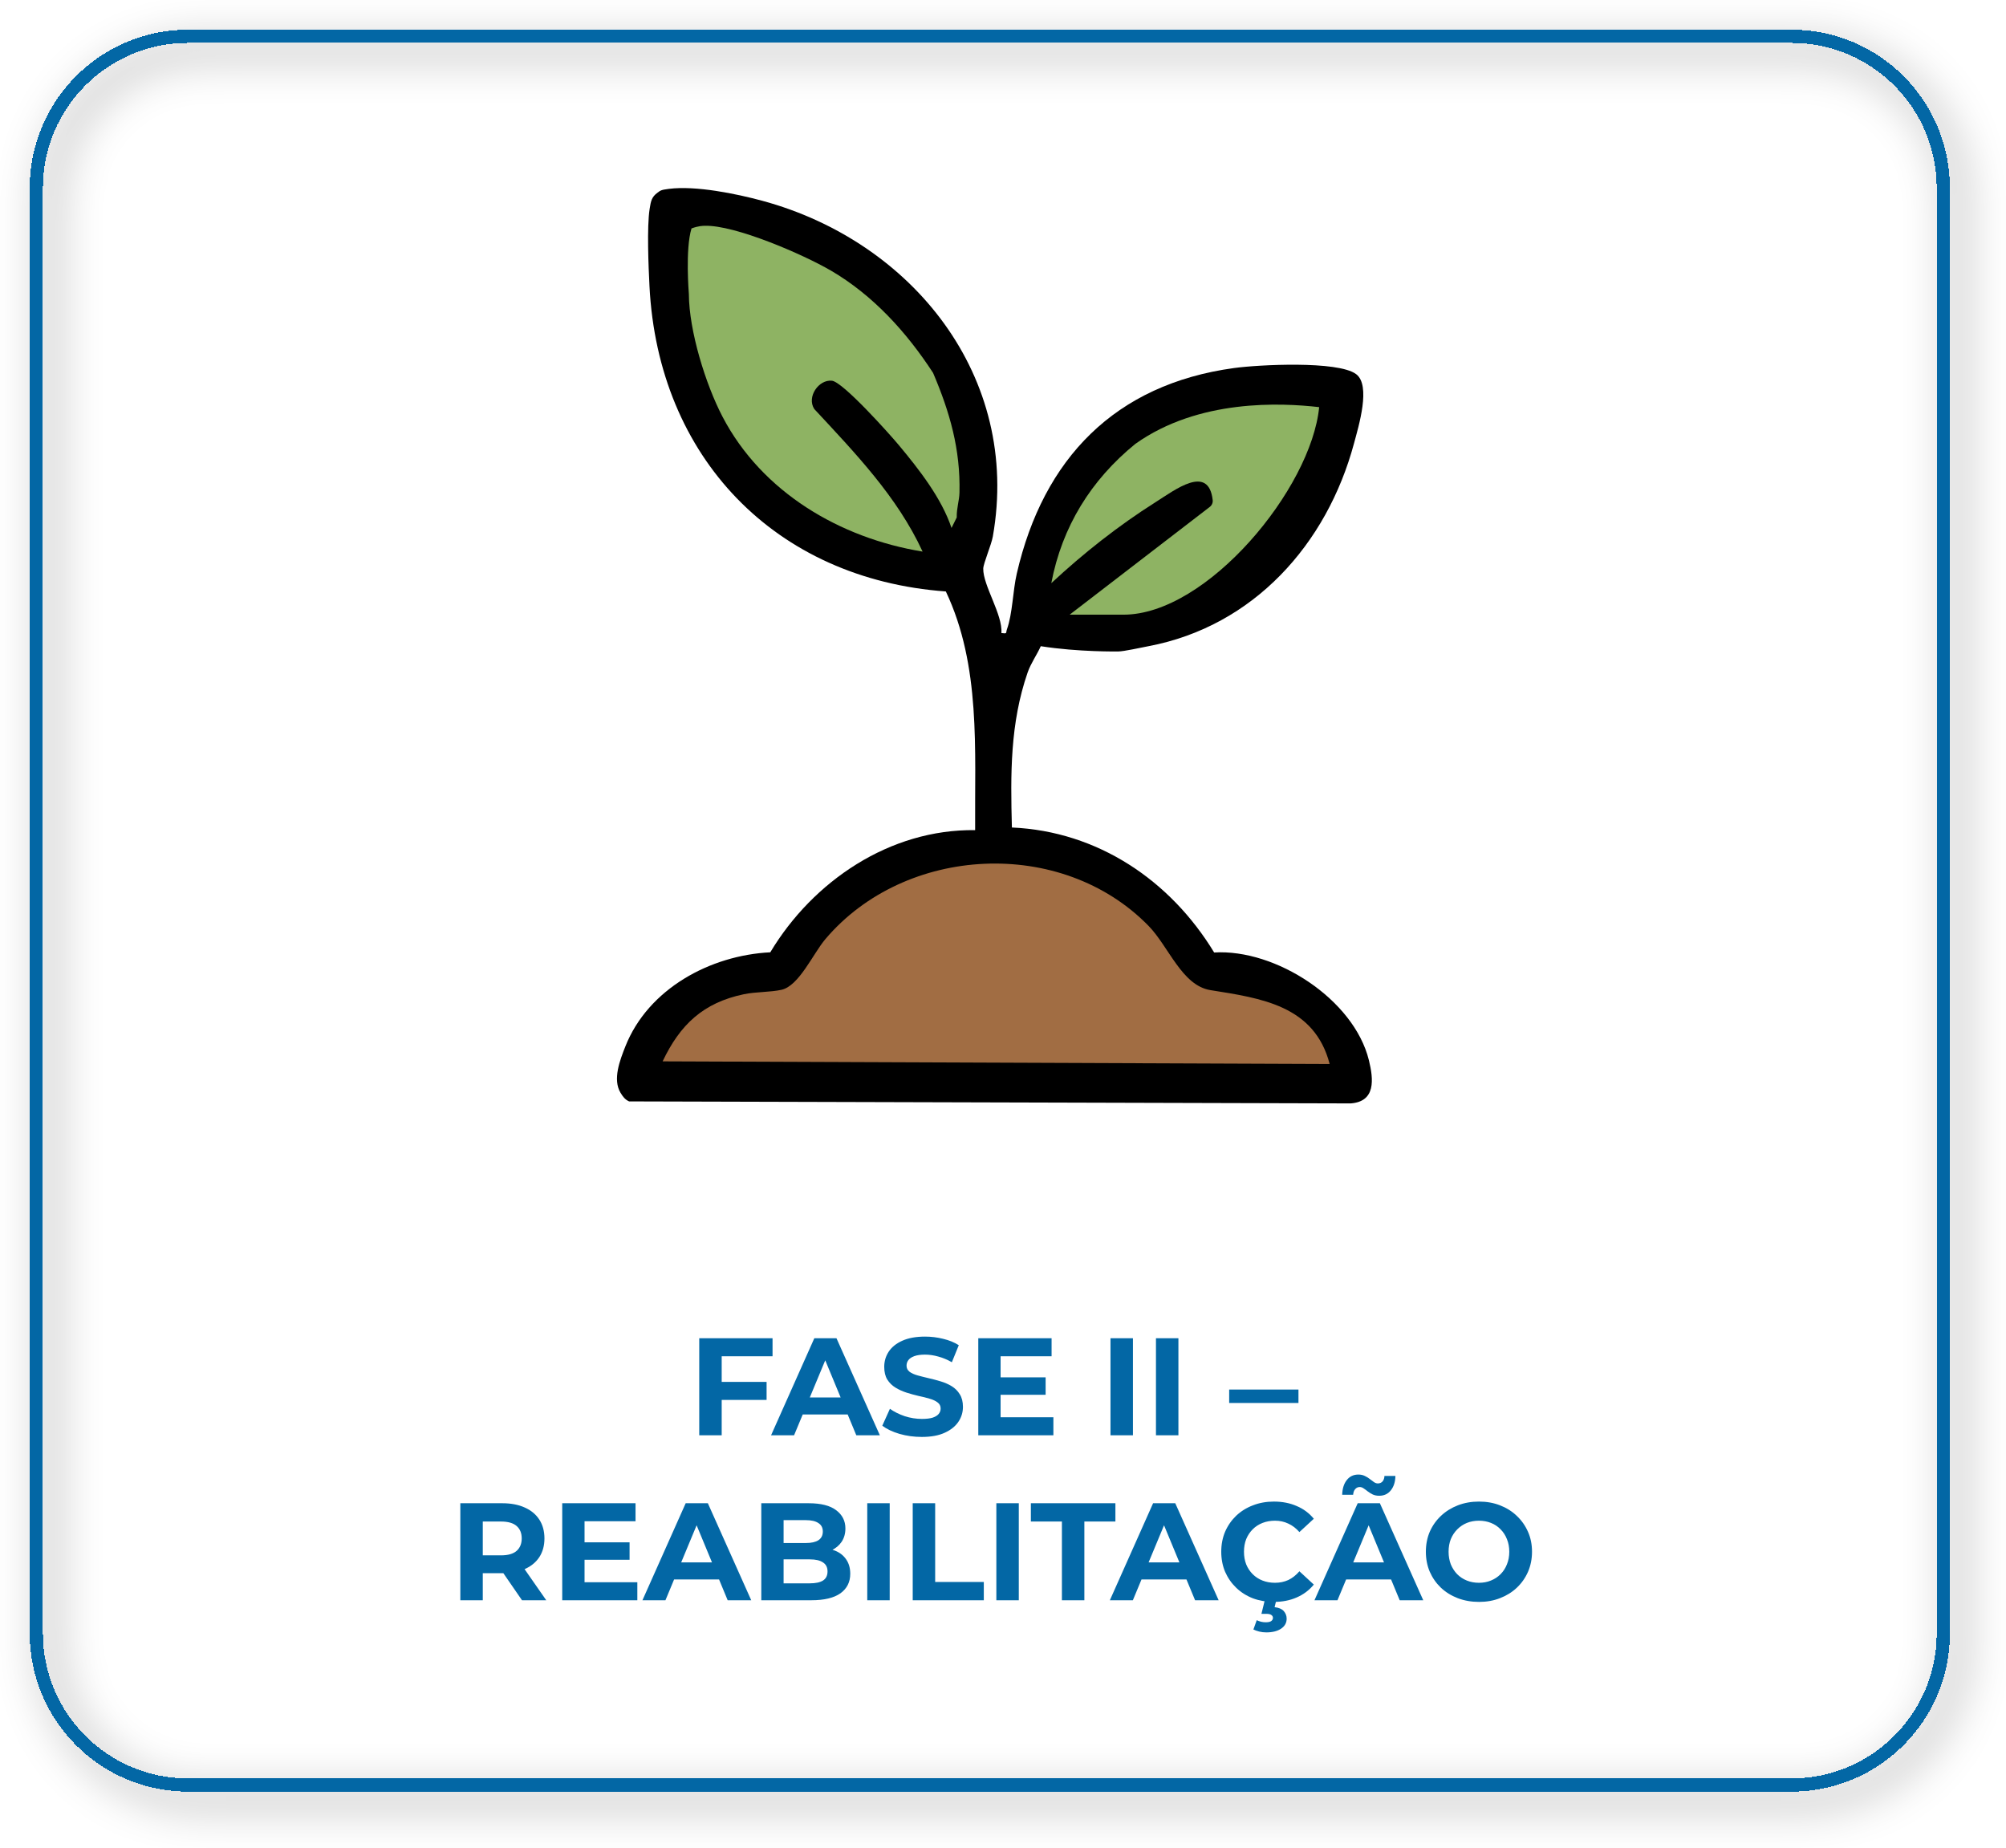
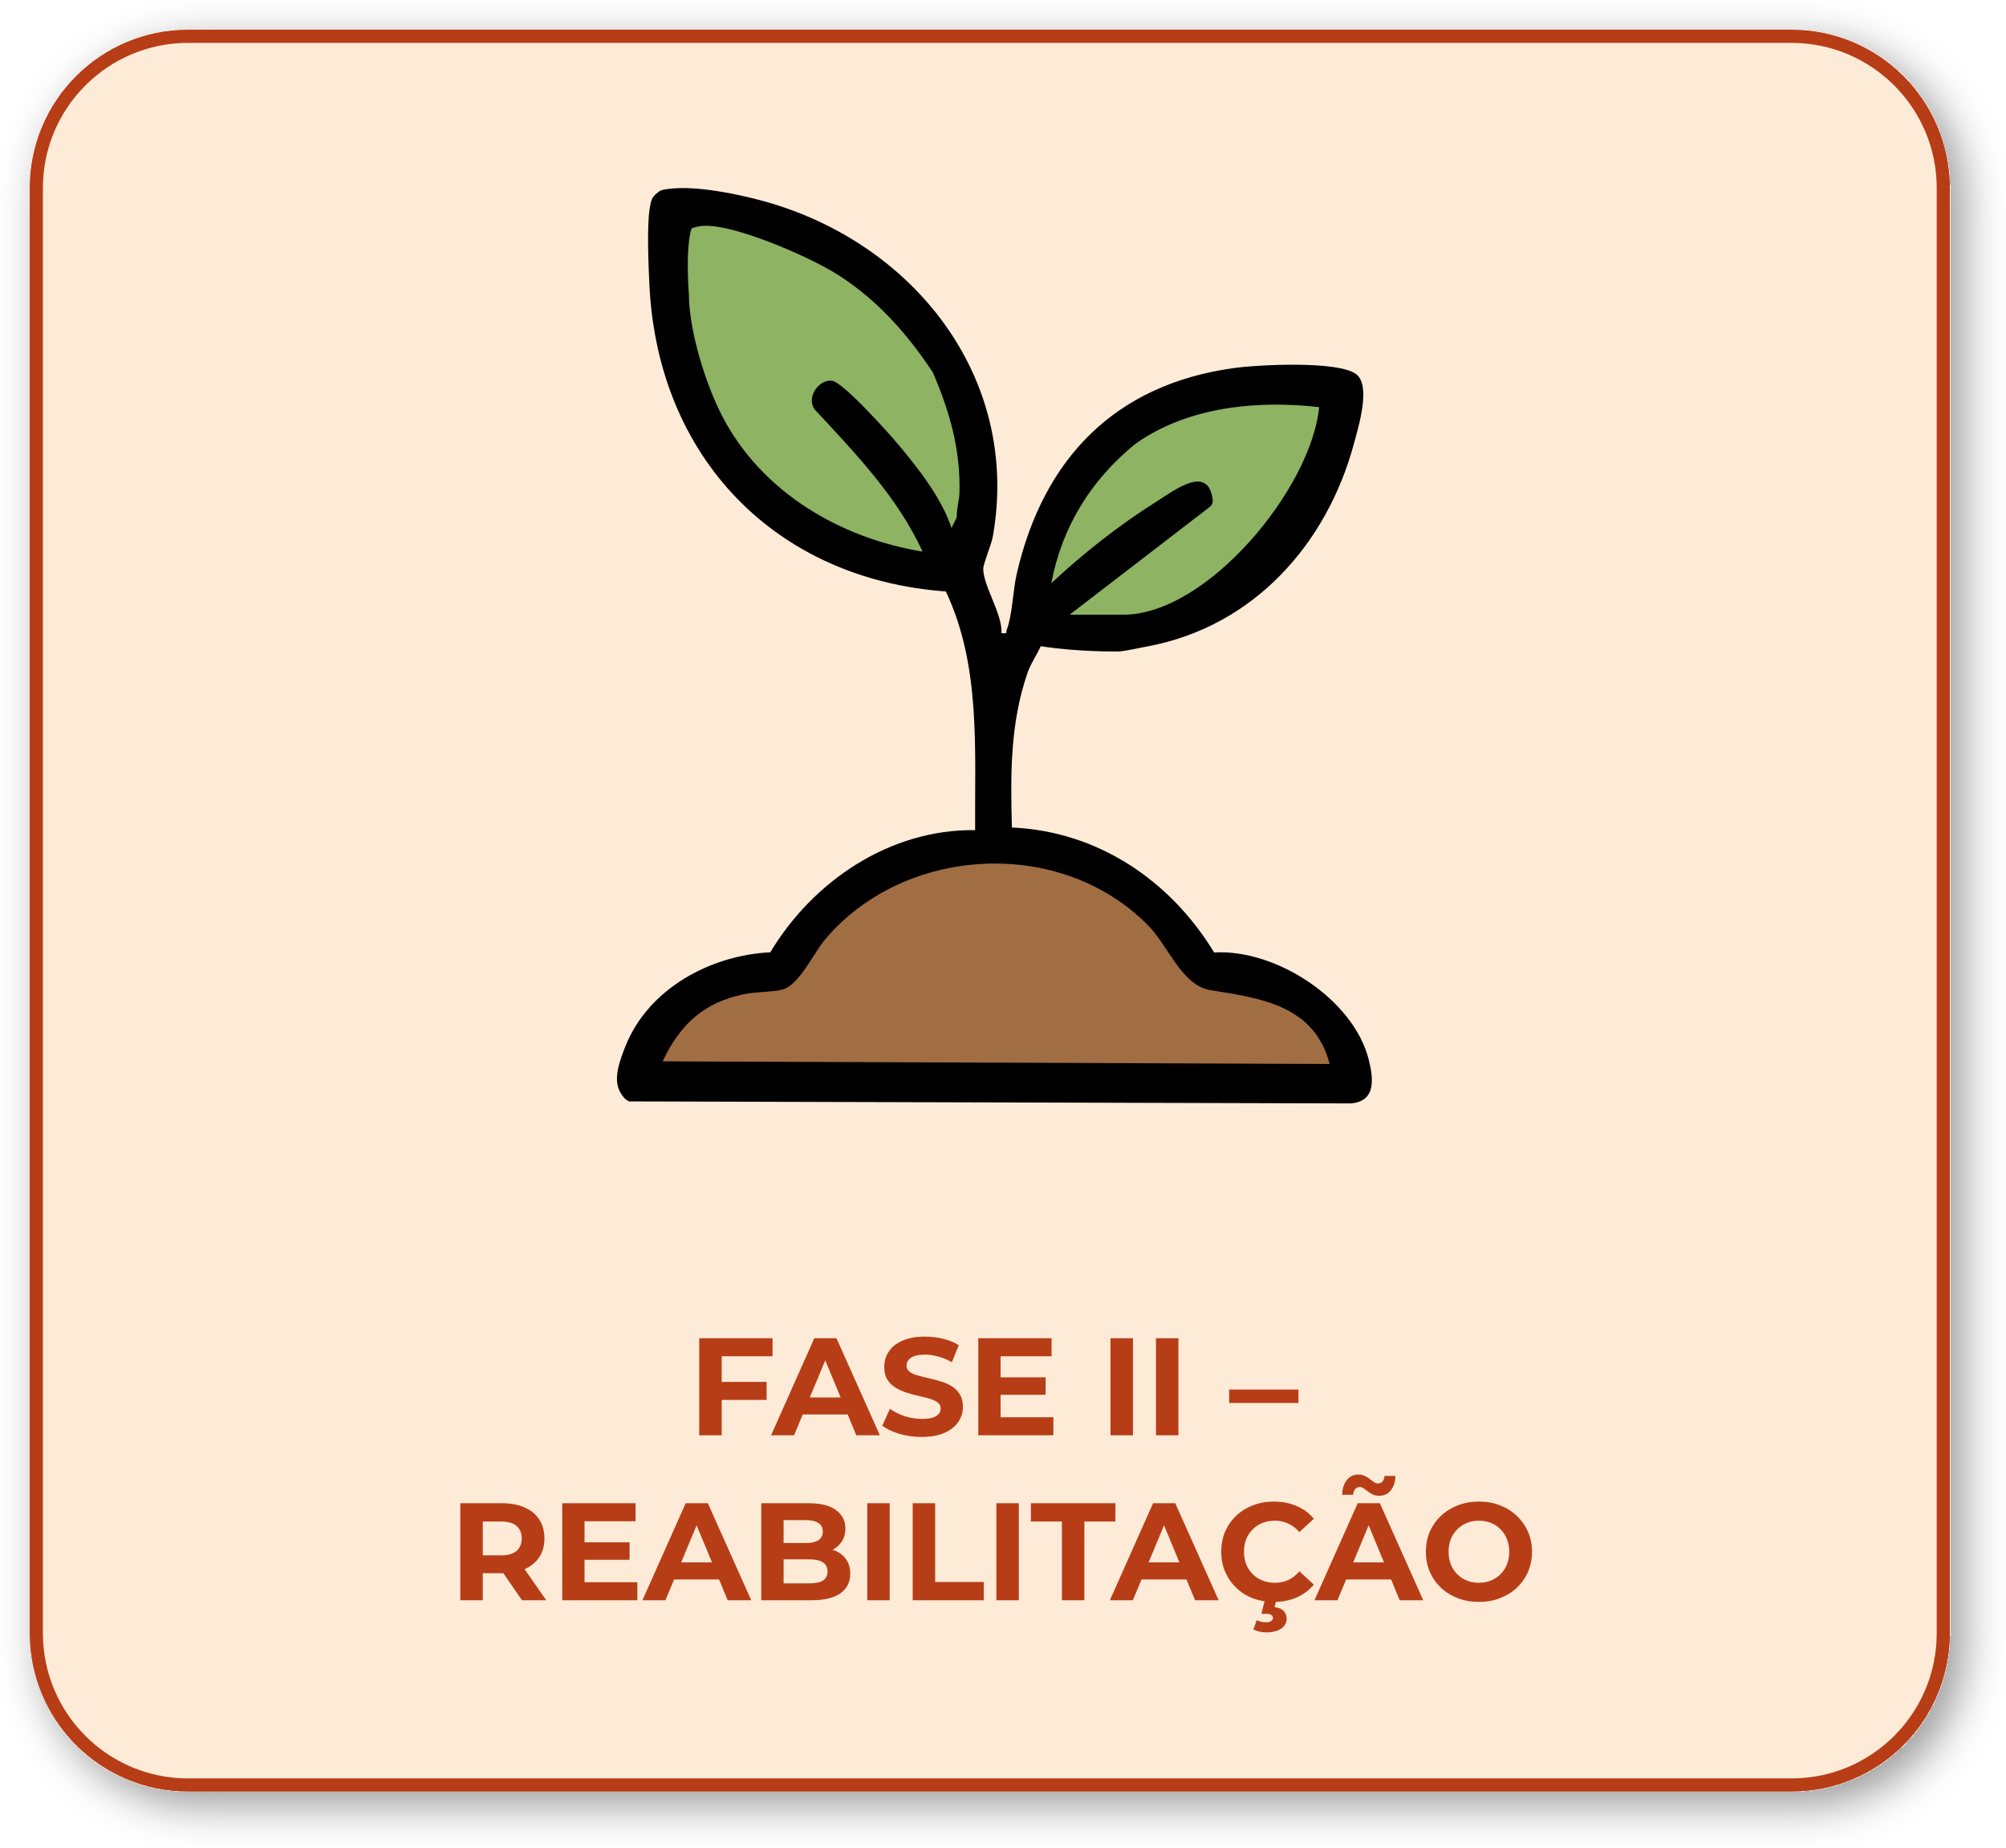
<svg xmlns="http://www.w3.org/2000/svg" width="304" height="280" viewBox="0 0 304 280" fill="none">
-   <path d="M204.687 167.21L95.342 166.906C94.711 166.627 94.392 166.176 94.049 165.618C92.8 163.583 93.961 160.626 94.771 158.575C98.235 149.829 107.635 144.766 116.732 144.311C123.224 133.498 134.87 125.63 147.778 125.798C147.69 113.632 148.672 100.892 143.337 89.629C117.434 87.746 99.747 69.284 98.426 43.373C98.275 40.401 98.019 34.384 98.45 31.651C98.638 30.446 98.761 29.843 99.647 29.197C100.086 28.878 100.13 28.774 101.383 28.618C105.472 28.108 111.545 29.349 115.539 30.43C138.214 36.582 154.748 57.043 150.459 81.298C150.228 82.603 149.023 85.368 149.007 86.169C148.959 88.711 151.979 93.152 151.756 95.933C152.713 96.053 152.394 95.945 152.594 95.378C153.464 92.936 153.475 89.577 154.09 86.92C158.108 69.496 168.98 58.232 187.031 55.77C190.722 55.267 202.723 54.637 205.504 56.688C207.799 58.38 205.896 64.576 205.197 67.177C201.096 82.459 189.968 94.908 174.044 97.924C172.97 98.127 170.301 98.722 169.467 98.722C169.467 98.722 163.418 98.826 157.725 97.924C157.122 99.269 156.221 100.505 155.734 101.906C153.065 109.634 153.136 117.291 153.348 125.399C166.355 125.973 177.359 133.411 183.999 144.339C193.331 143.773 205.181 151.445 207.448 160.662C208.162 163.559 208.505 166.93 204.687 167.21Z" fill="black" />
-   <path d="M201.503 161.236L100.417 160.837C103.054 155.291 106.546 151.956 112.734 150.663C114.533 150.288 116.744 150.368 118.432 149.992C121.089 149.402 123.2 144.538 125.083 142.312C137.153 128.068 160.865 126.787 174.064 140.313C177.12 143.445 179.107 149.35 183.44 150.044C191.065 151.261 199.192 152.347 201.503 161.236Z" fill="#A16D43" />
-   <path d="M125.885 40.983C132.297 44.722 137.384 50.332 141.406 56.512C143.944 62.465 145.56 68.083 145.404 74.647C145.372 75.899 144.961 76.985 144.989 78.413L144.199 80.005C142.683 75.488 139.303 71.163 136.227 67.472C134.795 65.753 127.748 57.877 126.073 57.693C124.074 57.478 122.21 60.159 123.403 61.986C129.556 68.61 135.988 75.269 139.814 83.588C127.306 81.549 115.471 74.587 109.498 63.155C106.921 58.224 104.423 50.128 104.395 44.57C104.395 44.518 103.825 37.759 104.794 34.619C105.86 34.216 106.554 34.224 106.781 34.216C111.402 34.073 121.74 38.569 125.885 40.987V40.983Z" fill="#8EB363" />
-   <path d="M199.914 61.695C198.701 74.076 182.921 93.148 170.261 93.148H162.101L183.336 76.817C183.651 76.574 183.823 76.183 183.779 75.788C183.156 70.285 178.073 74.231 175.113 76.103C169.495 79.654 164.18 83.851 159.32 88.372C160.944 79.814 165.345 72.727 172.052 67.269C181.656 60.426 194.169 61.037 199.914 61.699V61.695Z" fill="#8EB363" />
-   <path d="M109.117 209.415H116.173V212.145H109.117V209.415ZM109.369 217.5H105.967V202.8H117.076V205.53H109.369V217.5ZM116.853 217.5L123.405 202.8H126.765L133.338 217.5H129.768L124.392 204.522H125.736L120.339 217.5H116.853ZM120.129 214.35L121.032 211.767H128.592L129.516 214.35H120.129ZM139.693 217.752C138.517 217.752 137.39 217.598 136.312 217.29C135.234 216.968 134.366 216.555 133.708 216.051L134.863 213.489C135.493 213.937 136.235 214.308 137.089 214.602C137.957 214.882 138.832 215.022 139.714 215.022C140.386 215.022 140.925 214.959 141.331 214.833C141.751 214.693 142.059 214.504 142.255 214.266C142.451 214.028 142.549 213.755 142.549 213.447C142.549 213.055 142.395 212.747 142.087 212.523C141.779 212.285 141.373 212.096 140.869 211.956C140.365 211.802 139.805 211.662 139.189 211.536C138.587 211.396 137.978 211.228 137.362 211.032C136.76 210.836 136.207 210.584 135.703 210.276C135.199 209.968 134.786 209.562 134.464 209.058C134.156 208.554 134.002 207.91 134.002 207.126C134.002 206.286 134.226 205.523 134.674 204.837C135.136 204.137 135.822 203.584 136.732 203.178C137.656 202.758 138.811 202.548 140.197 202.548C141.121 202.548 142.031 202.66 142.927 202.884C143.823 203.094 144.614 203.416 145.3 203.85L144.25 206.433C143.564 206.041 142.878 205.754 142.192 205.572C141.506 205.376 140.834 205.278 140.176 205.278C139.518 205.278 138.979 205.355 138.559 205.509C138.139 205.663 137.838 205.866 137.656 206.118C137.474 206.356 137.383 206.636 137.383 206.958C137.383 207.336 137.537 207.644 137.845 207.882C138.153 208.106 138.559 208.288 139.063 208.428C139.567 208.568 140.12 208.708 140.722 208.848C141.338 208.988 141.947 209.149 142.549 209.331C143.165 209.513 143.725 209.758 144.229 210.066C144.733 210.374 145.139 210.78 145.447 211.284C145.769 211.788 145.93 212.425 145.93 213.195C145.93 214.021 145.699 214.777 145.237 215.463C144.775 216.149 144.082 216.702 143.158 217.122C142.248 217.542 141.093 217.752 139.693 217.752ZM151.383 208.722H158.46V211.368H151.383V208.722ZM151.635 214.77H159.636V217.5H148.254V202.8H159.363V205.53H151.635V214.77ZM168.29 217.5V202.8H171.692V217.5H168.29ZM175.181 217.5V202.8H178.583V217.5H175.181ZM186.276 212.607V210.57H196.776V212.607H186.276ZM69.761 242.5V227.8H76.124C77.44 227.8 78.574 228.017 79.526 228.451C80.478 228.871 81.213 229.48 81.731 230.278C82.249 231.076 82.508 232.028 82.508 233.134C82.508 234.226 82.249 235.171 81.731 235.969C81.213 236.753 80.478 237.355 79.526 237.775C78.574 238.195 77.44 238.405 76.124 238.405H71.651L73.163 236.914V242.5H69.761ZM79.106 242.5L75.431 237.166H79.064L82.781 242.5H79.106ZM73.163 237.292L71.651 235.696H75.935C76.985 235.696 77.769 235.472 78.287 235.024C78.805 234.562 79.064 233.932 79.064 233.134C79.064 232.322 78.805 231.692 78.287 231.244C77.769 230.796 76.985 230.572 75.935 230.572H71.651L73.163 228.955V237.292ZM88.332 233.722H95.409V236.368H88.332V233.722ZM88.584 239.77H96.585V242.5H85.203V227.8H96.312V230.53H88.584V239.77ZM97.36 242.5L103.912 227.8H107.272L113.845 242.5H110.275L104.899 229.522H106.243L100.846 242.5H97.36ZM100.636 239.35L101.539 236.767H109.099L110.023 239.35H100.636ZM115.37 242.5V227.8H122.552C124.4 227.8 125.786 228.15 126.71 228.85C127.648 229.55 128.117 230.474 128.117 231.622C128.117 232.392 127.928 233.064 127.55 233.638C127.172 234.198 126.654 234.632 125.996 234.94C125.338 235.248 124.582 235.402 123.728 235.402L124.127 234.541C125.051 234.541 125.87 234.695 126.584 235.003C127.298 235.297 127.851 235.738 128.243 236.326C128.649 236.914 128.852 237.635 128.852 238.489C128.852 239.749 128.355 240.736 127.361 241.45C126.367 242.15 124.904 242.5 122.972 242.5H115.37ZM118.751 239.938H122.72C123.602 239.938 124.267 239.798 124.715 239.518C125.177 239.224 125.408 238.762 125.408 238.132C125.408 237.516 125.177 237.061 124.715 236.767C124.267 236.459 123.602 236.305 122.72 236.305H118.499V233.827H122.132C122.958 233.827 123.588 233.687 124.022 233.407C124.47 233.113 124.694 232.672 124.694 232.084C124.694 231.51 124.47 231.083 124.022 230.803C123.588 230.509 122.958 230.362 122.132 230.362H118.751V239.938ZM131.428 242.5V227.8H134.83V242.5H131.428ZM138.318 242.5V227.8H141.72V239.728H149.091V242.5H138.318ZM150.992 242.5V227.8H154.394V242.5H150.992ZM160.928 242.5V230.572H156.224V227.8H169.034V230.572H164.33V242.5H160.928ZM168.194 242.5L174.746 227.8H178.106L184.679 242.5H181.109L175.733 229.522H177.077L171.68 242.5H168.194ZM171.47 239.35L172.373 236.767H179.933L180.857 239.35H171.47ZM193.034 242.752C191.9 242.752 190.843 242.57 189.863 242.206C188.897 241.828 188.057 241.296 187.343 240.61C186.629 239.924 186.069 239.119 185.663 238.195C185.271 237.271 185.075 236.256 185.075 235.15C185.075 234.044 185.271 233.029 185.663 232.105C186.069 231.181 186.629 230.376 187.343 229.69C188.071 229.004 188.918 228.479 189.884 228.115C190.85 227.737 191.907 227.548 193.055 227.548C194.329 227.548 195.477 227.772 196.499 228.22C197.535 228.654 198.403 229.298 199.103 230.152L196.919 232.168C196.415 231.594 195.855 231.167 195.239 230.887C194.623 230.593 193.951 230.446 193.223 230.446C192.537 230.446 191.907 230.558 191.333 230.782C190.759 231.006 190.262 231.328 189.842 231.748C189.422 232.168 189.093 232.665 188.855 233.239C188.631 233.813 188.519 234.45 188.519 235.15C188.519 235.85 188.631 236.487 188.855 237.061C189.093 237.635 189.422 238.132 189.842 238.552C190.262 238.972 190.759 239.294 191.333 239.518C191.907 239.742 192.537 239.854 193.223 239.854C193.951 239.854 194.623 239.714 195.239 239.434C195.855 239.14 196.415 238.699 196.919 238.111L199.103 240.127C198.403 240.981 197.535 241.632 196.499 242.08C195.477 242.528 194.322 242.752 193.034 242.752ZM191.9 247.372C191.536 247.372 191.179 247.33 190.829 247.246C190.493 247.162 190.199 247.057 189.947 246.931L190.451 245.524C190.661 245.622 190.878 245.699 191.102 245.755C191.326 245.811 191.564 245.839 191.816 245.839C192.208 245.839 192.488 245.776 192.656 245.65C192.824 245.524 192.908 245.363 192.908 245.167C192.908 244.985 192.824 244.838 192.656 244.726C192.502 244.614 192.243 244.558 191.879 244.558H191.165L191.711 242.332H193.454L193.16 243.55C193.79 243.62 194.252 243.816 194.546 244.138C194.84 244.474 194.987 244.859 194.987 245.293C194.987 245.923 194.707 246.427 194.147 246.805C193.587 247.183 192.838 247.372 191.9 247.372ZM199.202 242.5L205.754 227.8H209.114L215.687 242.5H212.117L206.741 229.522H208.085L202.688 242.5H199.202ZM202.478 239.35L203.381 236.767H210.941L211.865 239.35H202.478ZM209.009 226.666C208.645 226.666 208.323 226.603 208.043 226.477C207.763 226.337 207.511 226.183 207.287 226.015C207.063 225.833 206.853 225.679 206.657 225.553C206.461 225.413 206.265 225.343 206.069 225.343C205.789 225.343 205.558 225.448 205.376 225.658C205.194 225.854 205.089 226.141 205.061 226.519H203.402C203.43 225.581 203.661 224.839 204.095 224.293C204.529 223.733 205.117 223.453 205.859 223.453C206.223 223.453 206.545 223.523 206.825 223.663C207.105 223.789 207.357 223.943 207.581 224.125C207.819 224.307 208.036 224.468 208.232 224.608C208.428 224.734 208.617 224.797 208.799 224.797C209.093 224.797 209.331 224.699 209.513 224.503C209.695 224.293 209.793 224.013 209.807 223.663H211.466C211.452 224.559 211.221 225.287 210.773 225.847C210.339 226.393 209.751 226.666 209.009 226.666ZM224.147 242.752C222.985 242.752 221.907 242.563 220.913 242.185C219.933 241.807 219.079 241.275 218.351 240.589C217.637 239.903 217.077 239.098 216.671 238.174C216.279 237.25 216.083 236.242 216.083 235.15C216.083 234.058 216.279 233.05 216.671 232.126C217.077 231.202 217.644 230.397 218.372 229.711C219.1 229.025 219.954 228.493 220.934 228.115C221.914 227.737 222.978 227.548 224.126 227.548C225.288 227.548 226.352 227.737 227.318 228.115C228.298 228.493 229.145 229.025 229.859 229.711C230.587 230.397 231.154 231.202 231.56 232.126C231.966 233.036 232.169 234.044 232.169 235.15C232.169 236.242 231.966 237.257 231.56 238.195C231.154 239.119 230.587 239.924 229.859 240.61C229.145 241.282 228.298 241.807 227.318 242.185C226.352 242.563 225.295 242.752 224.147 242.752ZM224.126 239.854C224.784 239.854 225.386 239.742 225.932 239.518C226.492 239.294 226.982 238.972 227.402 238.552C227.822 238.132 228.144 237.635 228.368 237.061C228.606 236.487 228.725 235.85 228.725 235.15C228.725 234.45 228.606 233.813 228.368 233.239C228.144 232.665 227.822 232.168 227.402 231.748C226.996 231.328 226.513 231.006 225.953 230.782C225.393 230.558 224.784 230.446 224.126 230.446C223.468 230.446 222.859 230.558 222.299 230.782C221.753 231.006 221.27 231.328 220.85 231.748C220.43 232.168 220.101 232.665 219.863 233.239C219.639 233.813 219.527 234.45 219.527 235.15C219.527 235.836 219.639 236.473 219.863 237.061C220.101 237.635 220.423 238.132 220.829 238.552C221.249 238.972 221.739 239.294 222.299 239.518C222.859 239.742 223.468 239.854 224.126 239.854Z" fill="#0367A5" />
-   <g filter="url(#filter0_d_1894_36935)">
-     <rect x="5.5" y="5.5" width="289" height="265" rx="23" stroke="#0367A5" stroke-width="2" shape-rendering="crispEdges" />
+   <g id="Group 1723">
+     <g id="Rectangle 425" filter="url(#filter0_d_1894_36935)">
+       <rect x="4.5" y="4.5" width="291" height="267" rx="24" fill="#FDEBD7" />
+       <rect x="5.5" y="5.5" width="289" height="265" rx="23" stroke="#B73D17" stroke-width="2" />
+     </g>
+     <g id="Group 1571">
+       <g id="Group 1568">
+         <g id="Group">
+           <path id="Vector" d="M204.687 167.21L95.342 166.906C94.711 166.627 94.392 166.176 94.049 165.618C92.8 163.583 93.961 160.626 94.771 158.575C98.235 149.829 107.635 144.766 116.732 144.311C123.224 133.498 134.87 125.63 147.778 125.798C147.69 113.632 148.672 100.892 143.337 89.629C117.434 87.746 99.747 69.284 98.426 43.373C98.275 40.401 98.019 34.384 98.45 31.651C98.638 30.446 98.761 29.843 99.647 29.197C100.086 28.878 100.13 28.774 101.383 28.618C105.472 28.108 111.545 29.349 115.539 30.43C138.214 36.582 154.748 57.043 150.459 81.298C150.228 82.603 149.023 85.368 149.007 86.169C148.959 88.711 151.979 93.152 151.756 95.933C152.713 96.053 152.394 95.945 152.594 95.378C153.464 92.936 153.475 89.577 154.09 86.92C158.108 69.496 168.98 58.232 187.031 55.77C190.722 55.267 202.723 54.637 205.504 56.688C207.799 58.38 205.896 64.576 205.197 67.177C201.096 82.459 189.968 94.908 174.044 97.924C172.97 98.127 170.301 98.722 169.467 98.722C169.467 98.722 163.418 98.826 157.725 97.924C157.122 99.269 156.221 100.505 155.734 101.906C153.065 109.634 153.136 117.291 153.348 125.399C166.355 125.973 177.359 133.411 183.999 144.339C193.331 143.773 205.181 151.445 207.448 160.662C208.162 163.559 208.505 166.93 204.687 167.21Z" fill="black" />
+           <path id="Vector_2" d="M201.503 161.236L100.417 160.837C103.054 155.291 106.546 151.956 112.734 150.663C114.533 150.288 116.744 150.368 118.432 149.992C121.089 149.402 123.2 144.538 125.083 142.312C137.153 128.068 160.865 126.787 174.064 140.313C177.12 143.445 179.107 149.35 183.44 150.044C191.065 151.261 199.192 152.347 201.503 161.236Z" fill="#A16D43" />
+           <path id="Vector_3" d="M125.885 40.983C132.297 44.722 137.384 50.332 141.406 56.512C143.944 62.465 145.56 68.083 145.404 74.647C145.372 75.899 144.961 76.985 144.989 78.413L144.199 80.005C142.683 75.488 139.303 71.163 136.227 67.472C134.795 65.753 127.748 57.877 126.073 57.693C124.074 57.478 122.21 60.159 123.403 61.986C129.556 68.61 135.988 75.269 139.814 83.588C127.306 81.549 115.471 74.587 109.498 63.155C106.921 58.224 104.423 50.128 104.395 44.57C104.395 44.518 103.825 37.759 104.794 34.619C105.86 34.216 106.554 34.224 106.781 34.216C111.402 34.073 121.74 38.569 125.885 40.987V40.983Z" fill="#8EB363" />
+           <path id="Vector_4" d="M199.914 61.695C198.701 74.076 182.921 93.148 170.261 93.148H162.101L183.336 76.817C183.651 76.574 183.823 76.183 183.779 75.788C183.156 70.285 178.073 74.231 175.113 76.103C169.495 79.654 164.18 83.851 159.32 88.372C160.944 79.814 165.345 72.727 172.052 67.269C181.656 60.426 194.169 61.037 199.914 61.699V61.695Z" fill="#8EB363" />
+         </g>
+       </g>
+       <path id="FASE II â REABILITAÃÃO" d="M109.117 209.415H116.173V212.145H109.117V209.415ZM109.369 217.5H105.967V202.8H117.076V205.53H109.369V217.5ZM116.853 217.5L123.405 202.8H126.765L133.338 217.5H129.768L124.392 204.522H125.736L120.339 217.5H116.853ZM120.129 214.35L121.032 211.767H128.592L129.516 214.35H120.129ZM139.693 217.752C138.517 217.752 137.39 217.598 136.312 217.29C135.234 216.968 134.366 216.555 133.708 216.051L134.863 213.489C135.493 213.937 136.235 214.308 137.089 214.602C137.957 214.882 138.832 215.022 139.714 215.022C140.386 215.022 140.925 214.959 141.331 214.833C141.751 214.693 142.059 214.504 142.255 214.266C142.451 214.028 142.549 213.755 142.549 213.447C142.549 213.055 142.395 212.747 142.087 212.523C141.779 212.285 141.373 212.096 140.869 211.956C140.365 211.802 139.805 211.662 139.189 211.536C138.587 211.396 137.978 211.228 137.362 211.032C136.76 210.836 136.207 210.584 135.703 210.276C135.199 209.968 134.786 209.562 134.464 209.058C134.156 208.554 134.002 207.91 134.002 207.126C134.002 206.286 134.226 205.523 134.674 204.837C135.136 204.137 135.822 203.584 136.732 203.178C137.656 202.758 138.811 202.548 140.197 202.548C141.121 202.548 142.031 202.66 142.927 202.884C143.823 203.094 144.614 203.416 145.3 203.85L144.25 206.433C143.564 206.041 142.878 205.754 142.192 205.572C141.506 205.376 140.834 205.278 140.176 205.278C139.518 205.278 138.979 205.355 138.559 205.509C138.139 205.663 137.838 205.866 137.656 206.118C137.474 206.356 137.383 206.636 137.383 206.958C137.383 207.336 137.537 207.644 137.845 207.882C138.153 208.106 138.559 208.288 139.063 208.428C139.567 208.568 140.12 208.708 140.722 208.848C141.338 208.988 141.947 209.149 142.549 209.331C143.165 209.513 143.725 209.758 144.229 210.066C144.733 210.374 145.139 210.78 145.447 211.284C145.769 211.788 145.93 212.425 145.93 213.195C145.93 214.021 145.699 214.777 145.237 215.463C144.775 216.149 144.082 216.702 143.158 217.122C142.248 217.542 141.093 217.752 139.693 217.752ZM151.383 208.722H158.46V211.368H151.383V208.722ZM151.635 214.77H159.636V217.5H148.254V202.8H159.363V205.53H151.635V214.77ZM168.29 217.5V202.8H171.692V217.5H168.29ZM175.181 217.5V202.8H178.583V217.5H175.181ZM186.276 212.607V210.57H196.776V212.607H186.276ZM69.761 242.5V227.8H76.124C77.44 227.8 78.574 228.017 79.526 228.451C80.478 228.871 81.213 229.48 81.731 230.278C82.249 231.076 82.508 232.028 82.508 233.134C82.508 234.226 82.249 235.171 81.731 235.969C81.213 236.753 80.478 237.355 79.526 237.775C78.574 238.195 77.44 238.405 76.124 238.405H71.651L73.163 236.914V242.5H69.761ZM79.106 242.5L75.431 237.166H79.064L82.781 242.5H79.106ZM73.163 237.292L71.651 235.696H75.935C76.985 235.696 77.769 235.472 78.287 235.024C78.805 234.562 79.064 233.932 79.064 233.134C79.064 232.322 78.805 231.692 78.287 231.244C77.769 230.796 76.985 230.572 75.935 230.572H71.651L73.163 228.955V237.292ZM88.332 233.722H95.409V236.368H88.332V233.722ZM88.584 239.77H96.585V242.5H85.203V227.8H96.312V230.53H88.584V239.77ZM97.36 242.5L103.912 227.8H107.272L113.845 242.5H110.275L104.899 229.522H106.243L100.846 242.5H97.36ZM100.636 239.35L101.539 236.767H109.099L110.023 239.35H100.636ZM115.37 242.5V227.8H122.552C124.4 227.8 125.786 228.15 126.71 228.85C127.648 229.55 128.117 230.474 128.117 231.622C128.117 232.392 127.928 233.064 127.55 233.638C127.172 234.198 126.654 234.632 125.996 234.94C125.338 235.248 124.582 235.402 123.728 235.402L124.127 234.541C125.051 234.541 125.87 234.695 126.584 235.003C127.298 235.297 127.851 235.738 128.243 236.326C128.649 236.914 128.852 237.635 128.852 238.489C128.852 239.749 128.355 240.736 127.361 241.45C126.367 242.15 124.904 242.5 122.972 242.5H115.37ZM118.751 239.938H122.72C123.602 239.938 124.267 239.798 124.715 239.518C125.177 239.224 125.408 238.762 125.408 238.132C125.408 237.516 125.177 237.061 124.715 236.767C124.267 236.459 123.602 236.305 122.72 236.305H118.499V233.827H122.132C122.958 233.827 123.588 233.687 124.022 233.407C124.47 233.113 124.694 232.672 124.694 232.084C124.694 231.51 124.47 231.083 124.022 230.803C123.588 230.509 122.958 230.362 122.132 230.362H118.751V239.938ZM131.428 242.5V227.8H134.83V242.5H131.428ZM138.318 242.5V227.8H141.72V239.728H149.091V242.5H138.318ZM150.992 242.5V227.8H154.394V242.5H150.992ZM160.928 242.5V230.572H156.224V227.8H169.034V230.572H164.33V242.5H160.928ZM168.194 242.5L174.746 227.8H178.106L184.679 242.5H181.109L175.733 229.522H177.077L171.68 242.5H168.194ZM171.47 239.35L172.373 236.767H179.933L180.857 239.35H171.47ZM193.034 242.752C191.9 242.752 190.843 242.57 189.863 242.206C188.897 241.828 188.057 241.296 187.343 240.61C186.629 239.924 186.069 239.119 185.663 238.195C185.271 237.271 185.075 236.256 185.075 235.15C185.075 234.044 185.271 233.029 185.663 232.105C186.069 231.181 186.629 230.376 187.343 229.69C188.071 229.004 188.918 228.479 189.884 228.115C190.85 227.737 191.907 227.548 193.055 227.548C194.329 227.548 195.477 227.772 196.499 228.22C197.535 228.654 198.403 229.298 199.103 230.152L196.919 232.168C196.415 231.594 195.855 231.167 195.239 230.887C194.623 230.593 193.951 230.446 193.223 230.446C192.537 230.446 191.907 230.558 191.333 230.782C190.759 231.006 190.262 231.328 189.842 231.748C189.422 232.168 189.093 232.665 188.855 233.239C188.631 233.813 188.519 234.45 188.519 235.15C188.519 235.85 188.631 236.487 188.855 237.061C189.093 237.635 189.422 238.132 189.842 238.552C190.262 238.972 190.759 239.294 191.333 239.518C191.907 239.742 192.537 239.854 193.223 239.854C193.951 239.854 194.623 239.714 195.239 239.434C195.855 239.14 196.415 238.699 196.919 238.111L199.103 240.127C198.403 240.981 197.535 241.632 196.499 242.08C195.477 242.528 194.322 242.752 193.034 242.752ZM191.9 247.372C191.536 247.372 191.179 247.33 190.829 247.246C190.493 247.162 190.199 247.057 189.947 246.931L190.451 245.524C190.661 245.622 190.878 245.699 191.102 245.755C191.326 245.811 191.564 245.839 191.816 245.839C192.208 245.839 192.488 245.776 192.656 245.65C192.824 245.524 192.908 245.363 192.908 245.167C192.908 244.985 192.824 244.838 192.656 244.726C192.502 244.614 192.243 244.558 191.879 244.558H191.165L191.711 242.332H193.454L193.16 243.55C193.79 243.62 194.252 243.816 194.546 244.138C194.84 244.474 194.987 244.859 194.987 245.293C194.987 245.923 194.707 246.427 194.147 246.805C193.587 247.183 192.838 247.372 191.9 247.372ZM199.202 242.5L205.754 227.8H209.114L215.687 242.5H212.117L206.741 229.522H208.085L202.688 242.5H199.202ZM202.478 239.35L203.381 236.767H210.941L211.865 239.35H202.478ZM209.009 226.666C208.645 226.666 208.323 226.603 208.043 226.477C207.763 226.337 207.511 226.183 207.287 226.015C207.063 225.833 206.853 225.679 206.657 225.553C206.461 225.413 206.265 225.343 206.069 225.343C205.789 225.343 205.558 225.448 205.376 225.658C205.194 225.854 205.089 226.141 205.061 226.519H203.402C203.43 225.581 203.661 224.839 204.095 224.293C204.529 223.733 205.117 223.453 205.859 223.453C206.223 223.453 206.545 223.523 206.825 223.663C207.105 223.789 207.357 223.943 207.581 224.125C207.819 224.307 208.036 224.468 208.232 224.608C208.428 224.734 208.617 224.797 208.799 224.797C209.093 224.797 209.331 224.699 209.513 224.503C209.695 224.293 209.793 224.013 209.807 223.663H211.466C211.452 224.559 211.221 225.287 210.773 225.847C210.339 226.393 209.751 226.666 209.009 226.666ZM224.147 242.752C222.985 242.752 221.907 242.563 220.913 242.185C219.933 241.807 219.079 241.275 218.351 240.589C217.637 239.903 217.077 239.098 216.671 238.174C216.279 237.25 216.083 236.242 216.083 235.15C216.083 234.058 216.279 233.05 216.671 232.126C217.077 231.202 217.644 230.397 218.372 229.711C219.1 229.025 219.954 228.493 220.934 228.115C221.914 227.737 222.978 227.548 224.126 227.548C225.288 227.548 226.352 227.737 227.318 228.115C228.298 228.493 229.145 229.025 229.859 229.711C230.587 230.397 231.154 231.202 231.56 232.126C231.966 233.036 232.169 234.044 232.169 235.15C232.169 236.242 231.966 237.257 231.56 238.195C231.154 239.119 230.587 239.924 229.859 240.61C229.145 241.282 228.298 241.807 227.318 242.185C226.352 242.563 225.295 242.752 224.147 242.752ZM224.126 239.854C224.784 239.854 225.386 239.742 225.932 239.518C226.492 239.294 226.982 238.972 227.402 238.552C227.822 238.132 228.144 237.635 228.368 237.061C228.606 236.487 228.725 235.85 228.725 235.15C228.725 234.45 228.606 233.813 228.368 233.239C228.144 232.665 227.822 232.168 227.402 231.748C226.996 231.328 226.513 231.006 225.953 230.782C225.393 230.558 224.784 230.446 224.126 230.446C223.468 230.446 222.859 230.558 222.299 230.782C221.753 231.006 221.27 231.328 220.85 231.748C220.43 232.168 220.101 232.665 219.863 233.239C219.639 233.813 219.527 234.45 219.527 235.15C219.527 235.836 219.639 236.473 219.863 237.061C220.101 237.635 220.423 238.132 220.829 238.552C221.249 238.972 221.739 239.294 222.299 239.518C222.859 239.742 223.468 239.854 224.126 239.854Z" fill="#B73D17" />
+     </g>
  </g>
  <defs>
    <filter id="filter0_d_1894_36935" x="0" y="0" width="304" height="280" filterUnits="userSpaceOnUse" color-interpolation-filters="sRGB">
      <feFlood flood-opacity="0" result="BackgroundImageFix" />
      <feColorMatrix in="SourceAlpha" type="matrix" values="0 0 0 0 0 0 0 0 0 0 0 0 0 0 0 0 0 0 127 0" result="hardAlpha" />
      <feOffset dx="2" dy="2" />
      <feGaussianBlur stdDeviation="3.25" />
      <feComposite in2="hardAlpha" operator="out" />
      <feColorMatrix type="matrix" values="0 0 0 0 0 0 0 0 0 0 0 0 0 0 0 0 0 0 0.4 0" />
      <feBlend mode="normal" in2="BackgroundImageFix" result="effect1_dropShadow_1894_36935" />
      <feBlend mode="normal" in="SourceGraphic" in2="effect1_dropShadow_1894_36935" result="shape" />
    </filter>
  </defs>
</svg>
